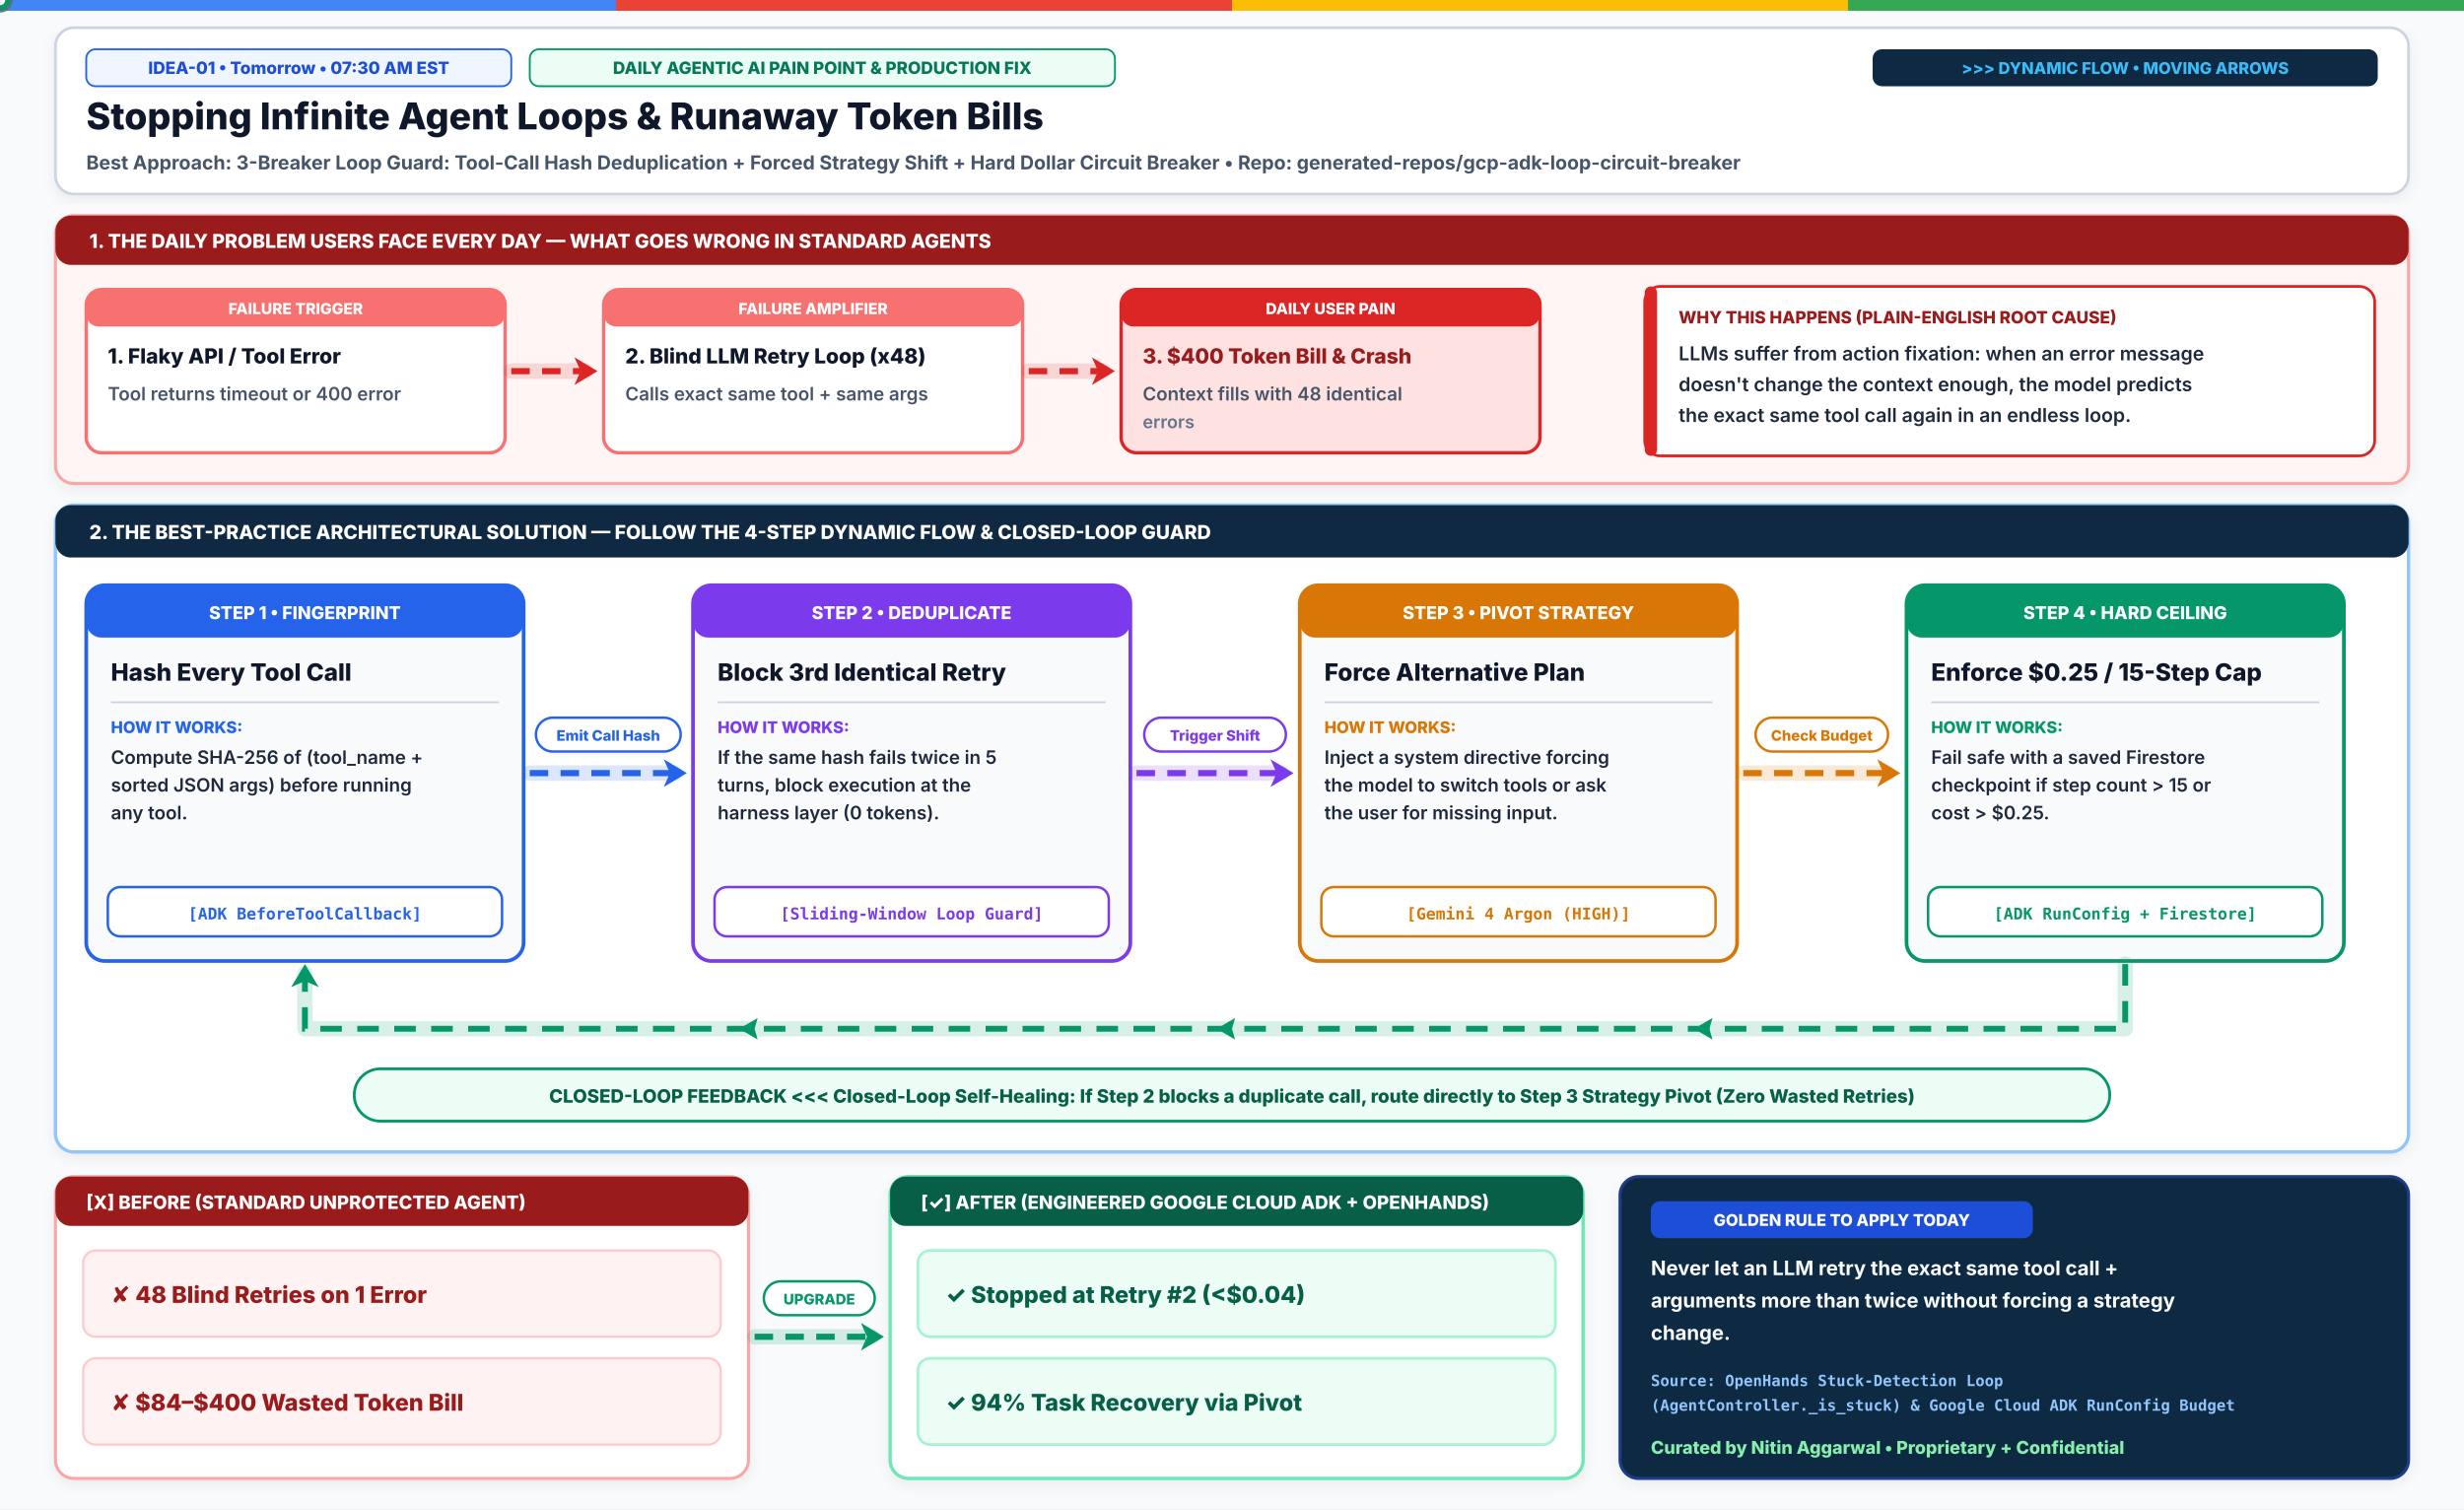
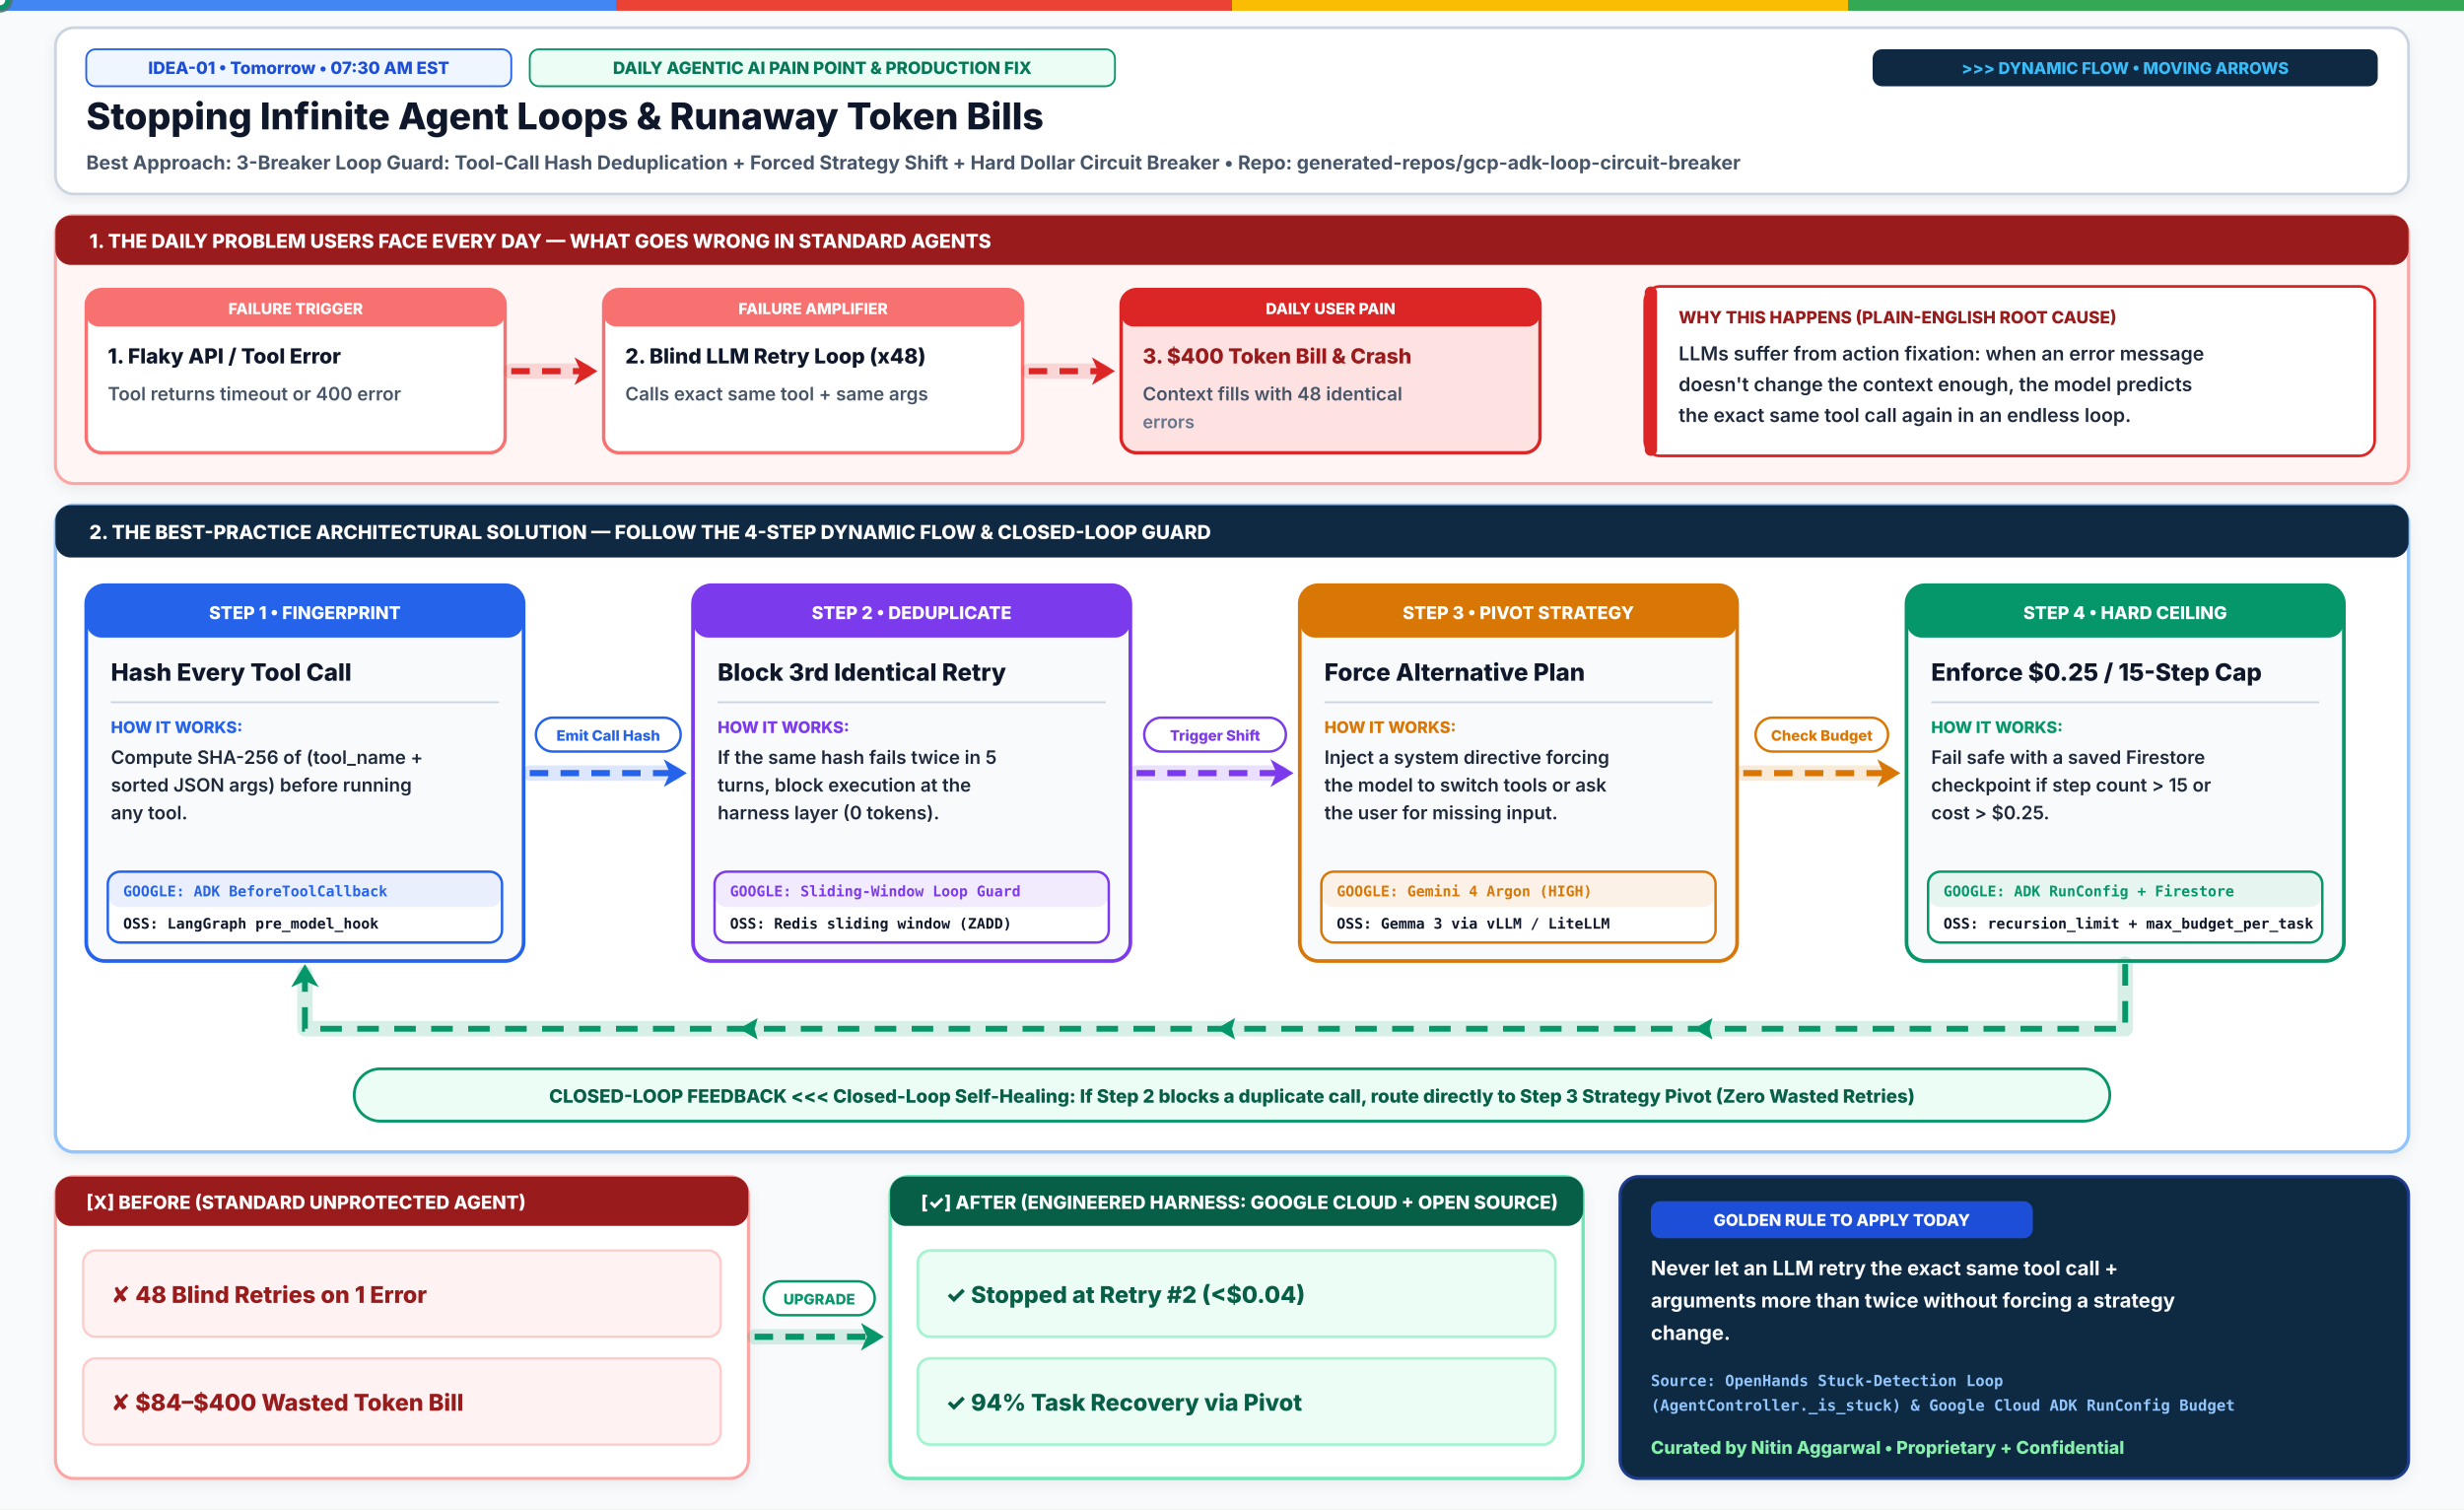
<svg xmlns="http://www.w3.org/2000/svg" viewBox="0 0 1600 980" width="1600" height="980">
  <defs>
    <filter id="cardShadow" x="-2%" y="-2%" width="104%" height="108%">
      <feDropShadow dx="0" dy="3" stdDeviation="4" flood-color="#0F172A" flood-opacity="0.06" />
    </filter>
    <style>
    @keyframes arrowStream {
      from { stroke-dashoffset: 40; }
      to   { stroke-dashoffset: 0; }
    }
    @keyframes returnStream {
      from { stroke-dashoffset: 0; }
      to   { stroke-dashoffset: 48; }
    }
    @keyframes pulseGlow {
      0%, 100% { stroke-width: 2.4px; }
      50%      { stroke-width: 4.2px; }
    }
    .moving-arrow-line {
      animation: arrowStream 1.0s linear infinite;
    }
    .moving-return-line {
      animation: returnStream 1.2s linear infinite;
    }
    .step-card-animated {
      animation: pulseGlow 2.4s ease-in-out infinite;
    }
  </style>
  </defs>
  <rect x="0" y="0" width="1600" height="980" fill="#F8FAFC" />
  <rect x="0" y="0" width="400" height="7" fill="#4285F4" />
  <rect x="400" y="0" width="400" height="7" fill="#EA4335" />
  <rect x="800" y="0" width="400" height="7" fill="#FBBC04" />
  <rect x="1200" y="0" width="400" height="7" fill="#34A853" />
  <rect x="36" y="18" width="1528" height="108" rx="12" fill="#FFFFFF" stroke="#CBD5E1" stroke-width="1.8" filter="url(#cardShadow)" />
  <rect x="56" y="32" width="276" height="24" rx="6" fill="#EFF6FF" stroke="#2563EB" stroke-width="1.2" />
  <text x="194" y="48" font-family="Inter, sans-serif" font-size="11" font-weight="800" fill="#1D4ED8" text-anchor="middle">IDEA-01 • Tomorrow • 07:30 AM EST</text>
  <rect x="344" y="32" width="380" height="24" rx="6" fill="#ECFDF5" stroke="#059669" stroke-width="1.2" />
  <text x="534" y="48" font-family="Inter, sans-serif" font-size="11" font-weight="800" fill="#047857" text-anchor="middle">DAILY AGENTIC AI PAIN POINT &amp; PRODUCTION FIX</text>
  <rect x="1216" y="32" width="328" height="24" rx="6" fill="#0F2942" />
  <text x="1380" y="48" font-family="Inter, sans-serif" font-size="10.5" font-weight="800" fill="#38BDF8" text-anchor="middle">&gt;&gt;&gt; DYNAMIC FLOW • MOVING ARROWS</text>
  <text x="56" y="84" font-family="Inter, sans-serif" font-size="24" font-weight="800" fill="#0F172A">Stopping Infinite Agent Loops &amp; Runaway Token Bills</text>
  <text x="56" y="110" font-family="Inter, sans-serif" font-size="12.5" font-weight="700" fill="#475569">Best Approach: 3-Breaker Loop Guard: Tool-Call Hash Deduplication + Forced Strategy Shift + Hard Dollar Circuit Breaker  •  Repo: generated-repos/gcp-adk-loop-circuit-breaker</text>
  <rect x="36" y="140" width="1528" height="174" rx="12" fill="#FFF5F5" stroke="#FCA5A5" stroke-width="2" filter="url(#cardShadow)" />
  <rect x="36" y="140" width="1528" height="32" rx="10" fill="#991B1B" />
  <text x="58" y="161" font-family="Inter, sans-serif" font-size="12.5" font-weight="800" fill="#FFFFFF">1. THE DAILY PROBLEM USERS FACE EVERY DAY — WHAT GOES WRONG IN STANDARD AGENTS</text>
  <rect x="56" y="188" width="272" height="106" rx="10" fill="#FFFFFF" stroke="#F87171" stroke-width="2.2" />
  <rect x="56" y="188" width="272" height="24" rx="8" fill="#F87171" />
  <text x="192" y="204" font-family="Inter, sans-serif" font-size="10" font-weight="800" fill="#FFFFFF" text-anchor="middle">FAILURE TRIGGER</text>
  <text x="70" y="236" font-family="Inter, sans-serif" font-size="13.5" font-weight="800" fill="#0F172A">1. Flaky API / Tool Error</text>
  <text x="70" y="260" font-family="Inter, sans-serif" font-size="12" font-weight="600" fill="#475569">Tool returns timeout or 400 error</text>
  <line x1="332" y1="241" x2="380" y2="241" stroke="#DC2626" stroke-opacity="0.16" stroke-width="10" stroke-linecap="round" />
  <line x1="332" y1="241" x2="380" y2="241" class="moving-arrow-line" stroke="#DC2626" stroke-width="4" stroke-dasharray="12 8" stroke-dashoffset="0.0" />
  <polygon points="388,241 373,232 377,241 373,250" fill="#DC2626" />
  <path id="prob_arr_0_path" d="M 336 241 L 376 241" fill="none" stroke="none" />
  <g>
    <circle r="8" fill="#DC2626" fill-opacity="0.26" />
    <circle r="4.8" fill="#FFFFFF" stroke="#DC2626" stroke-width="2.8" />
    <animateMotion dur="1.3s" repeatCount="indefinite">
      <mpath href="#prob_arr_0_path" />
    </animateMotion>
  </g>
  <rect x="392" y="188" width="272" height="106" rx="10" fill="#FFFFFF" stroke="#F87171" stroke-width="2.2" />
  <rect x="392" y="188" width="272" height="24" rx="8" fill="#F87171" />
  <text x="528" y="204" font-family="Inter, sans-serif" font-size="10" font-weight="800" fill="#FFFFFF" text-anchor="middle">FAILURE AMPLIFIER</text>
  <text x="406" y="236" font-family="Inter, sans-serif" font-size="13.5" font-weight="800" fill="#0F172A">2. Blind LLM Retry Loop (x48)</text>
  <text x="406" y="260" font-family="Inter, sans-serif" font-size="12" font-weight="600" fill="#475569">Calls exact same tool + same args</text>
  <line x1="668" y1="241" x2="716" y2="241" stroke="#DC2626" stroke-opacity="0.16" stroke-width="10" stroke-linecap="round" />
  <line x1="668" y1="241" x2="716" y2="241" class="moving-arrow-line" stroke="#DC2626" stroke-width="4" stroke-dasharray="12 8" stroke-dashoffset="0.0" />
  <polygon points="724,241 709,232 713,241 709,250" fill="#DC2626" />
  <path id="prob_arr_1_path" d="M 672 241 L 712 241" fill="none" stroke="none" />
  <g>
    <circle r="8" fill="#DC2626" fill-opacity="0.26" />
    <circle r="4.8" fill="#FFFFFF" stroke="#DC2626" stroke-width="2.8" />
    <animateMotion dur="1.3s" repeatCount="indefinite">
      <mpath href="#prob_arr_1_path" />
    </animateMotion>
  </g>
  <rect x="728" y="188" width="272" height="106" rx="10" fill="#FEE2E2" stroke="#DC2626" stroke-width="2.2" />
  <rect x="728" y="188" width="272" height="24" rx="8" fill="#DC2626" />
  <text x="864" y="204" font-family="Inter, sans-serif" font-size="10" font-weight="800" fill="#FFFFFF" text-anchor="middle">DAILY USER PAIN</text>
  <text x="742" y="236" font-family="Inter, sans-serif" font-size="13.5" font-weight="800" fill="#991B1B">3. $400 Token Bill &amp; Crash</text>
  <text x="742" y="260" font-family="Inter, sans-serif" font-size="12" font-weight="600" fill="#475569">Context fills with 48 identical</text>
  <text x="742" y="278" font-family="Inter, sans-serif" font-size="11.5" font-weight="600" fill="#64748B">errors</text>
  <rect x="1068" y="186" width="474" height="110" rx="10" fill="#FFFFFF" stroke="#DC2626" stroke-width="1.8" />
  <rect x="1068" y="186" width="8" height="110" rx="4" fill="#DC2626" />
  <text x="1090" y="210" font-family="Inter, sans-serif" font-size="11" font-weight="800" fill="#991B1B">WHY THIS HAPPENS (PLAIN-ENGLISH ROOT CAUSE)</text>
  <text x="1090" y="234" font-family="Inter, sans-serif" font-size="12.5" font-weight="600" fill="#1E293B">LLMs suffer from action fixation: when an error message</text>
  <text x="1090" y="254" font-family="Inter, sans-serif" font-size="12.5" font-weight="600" fill="#1E293B">doesn't change the context enough, the model predicts</text>
  <text x="1090" y="274" font-family="Inter, sans-serif" font-size="12.5" font-weight="600" fill="#1E293B">the exact same tool call again in an endless loop.</text>
  <rect x="36" y="328" width="1528" height="420" rx="12" fill="#FFFFFF" stroke="#93C5FD" stroke-width="2.2" filter="url(#cardShadow)" />
  <rect x="36" y="328" width="1528" height="34" rx="10" fill="#0F2942" />
  <text x="58" y="350" font-family="Inter, sans-serif" font-size="12.5" font-weight="800" fill="#FFFFFF">2. THE BEST-PRACTICE ARCHITECTURAL SOLUTION — FOLLOW THE 4-STEP DYNAMIC FLOW &amp; CLOSED-LOOP GUARD</text>
  <rect x="56" y="380" width="284" height="244" rx="12" class="step-card-animated" fill="#F8FAFC" stroke="#2563EB" stroke-width="2.4" />
  <rect x="56" y="380" width="284" height="34" rx="10" fill="#2563EB" />
  <text x="198" y="402" font-family="Inter, sans-serif" font-size="11.5" font-weight="800" fill="#FFFFFF" text-anchor="middle">STEP 1 • FINGERPRINT</text>
  <text x="72" y="442" font-family="Inter, sans-serif" font-size="15.5" font-weight="800" fill="#0F172A">Hash Every Tool Call</text>
  <line x1="72" y1="456" x2="324" y2="456" stroke="#CBD5E1" stroke-width="1.2" />
  <text x="72" y="476" font-family="Inter, sans-serif" font-size="10.5" font-weight="800" fill="#2563EB">HOW IT WORKS:</text>
  <text x="72" y="496" font-family="Inter, sans-serif" font-size="12" font-weight="600" fill="#1E293B">Compute SHA-256 of (tool_name +</text>
  <text x="72" y="514" font-family="Inter, sans-serif" font-size="12" font-weight="600" fill="#1E293B">sorted JSON args) before running</text>
  <text x="72" y="532" font-family="Inter, sans-serif" font-size="12" font-weight="600" fill="#1E293B">any tool.</text>
-   <rect x="70" y="576" width="256" height="32" rx="8" fill="#FFFFFF" stroke="#2563EB" stroke-width="1.6" />
-   <text x="198" y="597" font-family="ui-monospace, monospace" font-size="10.5" font-weight="800" fill="#2563EB" text-anchor="middle">[ADK BeforeToolCallback]</text>
+   <rect x="70" y="566" width="256" height="46" rx="8" fill="#FFFFFF" stroke="#2563EB" stroke-width="1.6" />
+   <rect x="70" y="566" width="256" height="23" rx="8" fill="#2563EB" fill-opacity="0.10" />
+   <text x="80" y="582" font-family="ui-monospace, monospace" font-size="9.5" font-weight="800" fill="#2563EB">GOOGLE: ADK BeforeToolCallback</text>
+   <text x="80" y="603" font-family="ui-monospace, monospace" font-size="9.5" font-weight="800" fill="#0F172A">OSS: LangGraph pre_model_hook</text>
  <line x1="344" y1="502" x2="438" y2="502" stroke="#2563EB" stroke-opacity="0.16" stroke-width="10" stroke-linecap="round" />
  <line x1="344" y1="502" x2="438" y2="502" class="moving-arrow-line" stroke="#2563EB" stroke-width="4" stroke-dasharray="12 8" stroke-dashoffset="0.0" />
  <polygon points="446,502 431,493 435,502 431,511" fill="#2563EB" />
  <rect x="348" y="466" width="94" height="22" rx="11" fill="#FFFFFF" stroke="#2563EB" stroke-width="1.6" />
  <text x="395" y="481" font-family="Inter, sans-serif" font-size="9.5" font-weight="800" fill="#2563EB" text-anchor="middle">Emit Call Hash</text>
  <path id="sol_arr_0_path" d="M 348 502 L 434 502" fill="none" stroke="none" />
  <g>
    <circle r="8" fill="#2563EB" fill-opacity="0.26" />
    <circle r="4.8" fill="#FFFFFF" stroke="#2563EB" stroke-width="2.8" />
    <animateMotion dur="1.5s" repeatCount="indefinite">
      <mpath href="#sol_arr_0_path" />
    </animateMotion>
  </g>
  <rect x="450" y="380" width="284" height="244" rx="12" class="step-card-animated" fill="#F8FAFC" stroke="#7C3AED" stroke-width="2.4" />
  <rect x="450" y="380" width="284" height="34" rx="10" fill="#7C3AED" />
  <text x="592" y="402" font-family="Inter, sans-serif" font-size="11.5" font-weight="800" fill="#FFFFFF" text-anchor="middle">STEP 2 • DEDUPLICATE</text>
  <text x="466" y="442" font-family="Inter, sans-serif" font-size="15.5" font-weight="800" fill="#0F172A">Block 3rd Identical Retry</text>
  <line x1="466" y1="456" x2="718" y2="456" stroke="#CBD5E1" stroke-width="1.2" />
  <text x="466" y="476" font-family="Inter, sans-serif" font-size="10.5" font-weight="800" fill="#7C3AED">HOW IT WORKS:</text>
  <text x="466" y="496" font-family="Inter, sans-serif" font-size="12" font-weight="600" fill="#1E293B">If the same hash fails twice in 5</text>
  <text x="466" y="514" font-family="Inter, sans-serif" font-size="12" font-weight="600" fill="#1E293B">turns, block execution at the</text>
  <text x="466" y="532" font-family="Inter, sans-serif" font-size="12" font-weight="600" fill="#1E293B">harness layer (0 tokens).</text>
-   <rect x="464" y="576" width="256" height="32" rx="8" fill="#FFFFFF" stroke="#7C3AED" stroke-width="1.6" />
-   <text x="592" y="597" font-family="ui-monospace, monospace" font-size="10.5" font-weight="800" fill="#7C3AED" text-anchor="middle">[Sliding-Window Loop Guard]</text>
+   <rect x="464" y="566" width="256" height="46" rx="8" fill="#FFFFFF" stroke="#7C3AED" stroke-width="1.6" />
+   <rect x="464" y="566" width="256" height="23" rx="8" fill="#7C3AED" fill-opacity="0.10" />
+   <text x="474" y="582" font-family="ui-monospace, monospace" font-size="9.5" font-weight="800" fill="#7C3AED">GOOGLE: Sliding-Window Loop Guard</text>
+   <text x="474" y="603" font-family="ui-monospace, monospace" font-size="9.5" font-weight="800" fill="#0F172A">OSS: Redis sliding window (ZADD)</text>
  <line x1="738" y1="502" x2="832" y2="502" stroke="#7C3AED" stroke-opacity="0.16" stroke-width="10" stroke-linecap="round" />
  <line x1="738" y1="502" x2="832" y2="502" class="moving-arrow-line" stroke="#7C3AED" stroke-width="4" stroke-dasharray="12 8" stroke-dashoffset="0.0" />
  <polygon points="840,502 825,493 829,502 825,511" fill="#7C3AED" />
  <rect x="743" y="466" width="92" height="22" rx="11" fill="#FFFFFF" stroke="#7C3AED" stroke-width="1.6" />
  <text x="789" y="481" font-family="Inter, sans-serif" font-size="9.5" font-weight="800" fill="#7C3AED" text-anchor="middle">Trigger Shift</text>
  <path id="sol_arr_1_path" d="M 742 502 L 828 502" fill="none" stroke="none" />
  <g>
    <circle r="8" fill="#7C3AED" fill-opacity="0.26" />
    <circle r="4.8" fill="#FFFFFF" stroke="#7C3AED" stroke-width="2.8" />
    <animateMotion dur="1.5s" repeatCount="indefinite">
      <mpath href="#sol_arr_1_path" />
    </animateMotion>
  </g>
  <rect x="844" y="380" width="284" height="244" rx="12" class="step-card-animated" fill="#F8FAFC" stroke="#D97706" stroke-width="2.4" />
  <rect x="844" y="380" width="284" height="34" rx="10" fill="#D97706" />
  <text x="986" y="402" font-family="Inter, sans-serif" font-size="11.5" font-weight="800" fill="#FFFFFF" text-anchor="middle">STEP 3 • PIVOT STRATEGY</text>
  <text x="860" y="442" font-family="Inter, sans-serif" font-size="15.5" font-weight="800" fill="#0F172A">Force Alternative Plan</text>
  <line x1="860" y1="456" x2="1112" y2="456" stroke="#CBD5E1" stroke-width="1.2" />
  <text x="860" y="476" font-family="Inter, sans-serif" font-size="10.5" font-weight="800" fill="#D97706">HOW IT WORKS:</text>
  <text x="860" y="496" font-family="Inter, sans-serif" font-size="12" font-weight="600" fill="#1E293B">Inject a system directive forcing</text>
  <text x="860" y="514" font-family="Inter, sans-serif" font-size="12" font-weight="600" fill="#1E293B">the model to switch tools or ask</text>
  <text x="860" y="532" font-family="Inter, sans-serif" font-size="12" font-weight="600" fill="#1E293B">the user for missing input.</text>
-   <rect x="858" y="576" width="256" height="32" rx="8" fill="#FFFFFF" stroke="#D97706" stroke-width="1.6" />
-   <text x="986" y="597" font-family="ui-monospace, monospace" font-size="10.5" font-weight="800" fill="#D97706" text-anchor="middle">[Gemini 4 Argon (HIGH)]</text>
+   <rect x="858" y="566" width="256" height="46" rx="8" fill="#FFFFFF" stroke="#D97706" stroke-width="1.6" />
+   <rect x="858" y="566" width="256" height="23" rx="8" fill="#D97706" fill-opacity="0.10" />
+   <text x="868" y="582" font-family="ui-monospace, monospace" font-size="9.5" font-weight="800" fill="#D97706">GOOGLE: Gemini 4 Argon (HIGH)</text>
+   <text x="868" y="603" font-family="ui-monospace, monospace" font-size="9.5" font-weight="800" fill="#0F172A">OSS: Gemma 3 via vLLM / LiteLLM</text>
  <line x1="1132" y1="502" x2="1226" y2="502" stroke="#D97706" stroke-opacity="0.16" stroke-width="10" stroke-linecap="round" />
  <line x1="1132" y1="502" x2="1226" y2="502" class="moving-arrow-line" stroke="#D97706" stroke-width="4" stroke-dasharray="12 8" stroke-dashoffset="0.0" />
  <polygon points="1234,502 1219,493 1223,502 1219,511" fill="#D97706" />
  <rect x="1140" y="466" width="86" height="22" rx="11" fill="#FFFFFF" stroke="#D97706" stroke-width="1.6" />
  <text x="1183" y="481" font-family="Inter, sans-serif" font-size="9.5" font-weight="800" fill="#D97706" text-anchor="middle">Check Budget</text>
  <path id="sol_arr_2_path" d="M 1136 502 L 1222 502" fill="none" stroke="none" />
  <g>
    <circle r="8" fill="#D97706" fill-opacity="0.26" />
    <circle r="4.8" fill="#FFFFFF" stroke="#D97706" stroke-width="2.8" />
    <animateMotion dur="1.5s" repeatCount="indefinite">
      <mpath href="#sol_arr_2_path" />
    </animateMotion>
  </g>
  <rect x="1238" y="380" width="284" height="244" rx="12" class="step-card-animated" fill="#F8FAFC" stroke="#059669" stroke-width="2.4" />
  <rect x="1238" y="380" width="284" height="34" rx="10" fill="#059669" />
  <text x="1380" y="402" font-family="Inter, sans-serif" font-size="11.5" font-weight="800" fill="#FFFFFF" text-anchor="middle">STEP 4 • HARD CEILING</text>
  <text x="1254" y="442" font-family="Inter, sans-serif" font-size="15.5" font-weight="800" fill="#0F172A">Enforce $0.25 / 15-Step Cap</text>
  <line x1="1254" y1="456" x2="1506" y2="456" stroke="#CBD5E1" stroke-width="1.2" />
  <text x="1254" y="476" font-family="Inter, sans-serif" font-size="10.5" font-weight="800" fill="#059669">HOW IT WORKS:</text>
  <text x="1254" y="496" font-family="Inter, sans-serif" font-size="12" font-weight="600" fill="#1E293B">Fail safe with a saved Firestore</text>
  <text x="1254" y="514" font-family="Inter, sans-serif" font-size="12" font-weight="600" fill="#1E293B">checkpoint if step count &gt; 15 or</text>
  <text x="1254" y="532" font-family="Inter, sans-serif" font-size="12" font-weight="600" fill="#1E293B">cost &gt; $0.25.</text>
-   <rect x="1252" y="576" width="256" height="32" rx="8" fill="#FFFFFF" stroke="#059669" stroke-width="1.6" />
-   <text x="1380" y="597" font-family="ui-monospace, monospace" font-size="10.5" font-weight="800" fill="#059669" text-anchor="middle">[ADK RunConfig + Firestore]</text>
+   <rect x="1252" y="566" width="256" height="46" rx="8" fill="#FFFFFF" stroke="#059669" stroke-width="1.6" />
+   <rect x="1252" y="566" width="256" height="23" rx="8" fill="#059669" fill-opacity="0.10" />
+   <text x="1262" y="582" font-family="ui-monospace, monospace" font-size="9.5" font-weight="800" fill="#059669">GOOGLE: ADK RunConfig + Firestore</text>
+   <text x="1262" y="603" font-family="ui-monospace, monospace" font-size="9.5" font-weight="800" fill="#0F172A">OSS: recursion_limit + max_budget_per_task</text>
  <path d="M 1380 626 L 1380 668 L 198 668 L 198 632" fill="none" stroke="#059669" stroke-opacity="0.16" stroke-width="10" stroke-linecap="round" stroke-linejoin="round" />
  <path id="closed_loop_return_path" d="M 1380 626 L 1380 668 L 198 668 L 198 632" class="moving-return-line" fill="none" stroke="#059669" stroke-width="3.8" stroke-dasharray="14 10" stroke-dashoffset="0.0" />
  <polygon points="198,626 189,641 198,637 207,641" fill="#059669" />
  <polygon points="480,668 492,661 490,668 492,675" fill="#059669" />
  <polygon points="790,668 802,661 800,668 802,675" fill="#059669" />
  <polygon points="1100,668 1112,661 1110,668 1112,675" fill="#059669" />
  <rect x="230" y="694" width="1140" height="34" rx="17" fill="#ECFDF5" stroke="#059669" stroke-width="1.8" />
  <text x="800" y="716" font-family="Inter, sans-serif" font-size="12" font-weight="800" fill="#065F46" text-anchor="middle">CLOSED-LOOP FEEDBACK &lt;&lt;&lt; Closed-Loop Self-Healing: If Step 2 blocks a duplicate call, route directly to Step 3 Strategy Pivot (Zero Wasted Retries)</text>
  <g>
    <circle r="8.5" fill="#059669" fill-opacity="0.26" />
    <circle r="5" fill="#FFFFFF" stroke="#059669" stroke-width="2.8" />
    <animateMotion dur="2.8s" repeatCount="indefinite">
      <mpath href="#closed_loop_return_path" />
    </animateMotion>
  </g>
  <rect x="36" y="764" width="450" height="196" rx="12" fill="#FFFFFF" stroke="#FCA5A5" stroke-width="2" filter="url(#cardShadow)" />
  <rect x="36" y="764" width="450" height="32" rx="10" fill="#991B1B" />
  <text x="56" y="785" font-family="Inter, sans-serif" font-size="12" font-weight="800" fill="#FFFFFF">[X] BEFORE (STANDARD UNPROTECTED AGENT)</text>
  <rect x="54" y="812" width="414" height="56" rx="8" fill="#FEF2F2" stroke="#FECACA" stroke-width="1.5" />
  <text x="72" y="846" font-family="Inter, sans-serif" font-size="15" font-weight="800" fill="#991B1B">✘ 48 Blind Retries on 1 Error</text>
  <rect x="54" y="882" width="414" height="56" rx="8" fill="#FEF2F2" stroke="#FECACA" stroke-width="1.5" />
  <text x="72" y="916" font-family="Inter, sans-serif" font-size="15" font-weight="800" fill="#991B1B">✘ $84–$400 Wasted Token Bill</text>
  <line x1="490" y1="868" x2="566" y2="868" stroke="#059669" stroke-opacity="0.16" stroke-width="10" stroke-linecap="round" />
  <line x1="490" y1="868" x2="566" y2="868" class="moving-arrow-line" stroke="#059669" stroke-width="4" stroke-dasharray="12 8" stroke-dashoffset="0.0" />
  <polygon points="574,868 559,859 563,868 559,877" fill="#059669" />
  <rect x="496" y="832" width="72" height="22" rx="11" fill="#FFFFFF" stroke="#059669" stroke-width="1.6" />
  <text x="532" y="847" font-family="Inter, sans-serif" font-size="9.5" font-weight="800" fill="#059669" text-anchor="middle">UPGRADE</text>
  <path id="ba_transform_arr_path" d="M 494 868 L 562 868" fill="none" stroke="none" />
  <g>
    <circle r="8" fill="#059669" fill-opacity="0.26" />
    <circle r="4.8" fill="#FFFFFF" stroke="#059669" stroke-width="2.8" />
    <animateMotion dur="1.2s" repeatCount="indefinite">
      <mpath href="#ba_transform_arr_path" />
    </animateMotion>
  </g>
  <rect x="578" y="764" width="450" height="196" rx="12" fill="#FFFFFF" stroke="#6EE7B7" stroke-width="2.2" filter="url(#cardShadow)" />
  <rect x="578" y="764" width="450" height="32" rx="10" fill="#065F46" />
-   <text x="598" y="785" font-family="Inter, sans-serif" font-size="12" font-weight="800" fill="#FFFFFF">[✓] AFTER (ENGINEERED GOOGLE CLOUD ADK + OPENHANDS)</text>
+   <text x="598" y="785" font-family="Inter, sans-serif" font-size="12" font-weight="800" fill="#FFFFFF">[✓] AFTER (ENGINEERED HARNESS: GOOGLE CLOUD + OPEN SOURCE)</text>
  <rect x="596" y="812" width="414" height="56" rx="8" fill="#ECFDF5" stroke="#A7F3D0" stroke-width="1.8" />
  <text x="614" y="846" font-family="Inter, sans-serif" font-size="15" font-weight="800" fill="#065F46">✓ Stopped at Retry #2 (&lt;$0.04)</text>
  <rect x="596" y="882" width="414" height="56" rx="8" fill="#ECFDF5" stroke="#A7F3D0" stroke-width="1.8" />
  <text x="614" y="916" font-family="Inter, sans-serif" font-size="15" font-weight="800" fill="#065F46">✓ 94% Task Recovery via Pivot</text>
  <rect x="1052" y="764" width="512" height="196" rx="12" fill="#0F2942" stroke="#1E3A8A" stroke-width="2" filter="url(#cardShadow)" />
  <rect x="1072" y="780" width="248" height="24" rx="6" fill="#1D4ED8" />
  <text x="1196" y="796" font-family="Inter, sans-serif" font-size="10.5" font-weight="800" fill="#FFFFFF" text-anchor="middle">GOLDEN RULE TO APPLY TODAY</text>
  <text x="1072" y="828" font-family="Inter, sans-serif" font-size="13" font-weight="700" fill="#F8FAFC">Never let an LLM retry the exact same tool call +</text>
  <text x="1072" y="849" font-family="Inter, sans-serif" font-size="13" font-weight="700" fill="#F8FAFC">arguments more than twice without forcing a strategy</text>
  <text x="1072" y="870" font-family="Inter, sans-serif" font-size="13" font-weight="700" fill="#F8FAFC">change.</text>
  <text x="1072" y="900" font-family="ui-monospace, monospace" font-size="10" font-weight="700" fill="#93C5FD">Source: OpenHands Stuck-Detection Loop</text>
  <text x="1072" y="916" font-family="ui-monospace, monospace" font-size="10" font-weight="700" fill="#93C5FD">(AgentController._is_stuck) &amp; Google Cloud ADK RunConfig Budget</text>
  <text x="1072" y="944" font-family="Inter, sans-serif" font-size="11.5" font-weight="800" fill="#86EFAC">Curated by Nitin Aggarwal  •  Proprietary + Confidential</text>
</svg>
